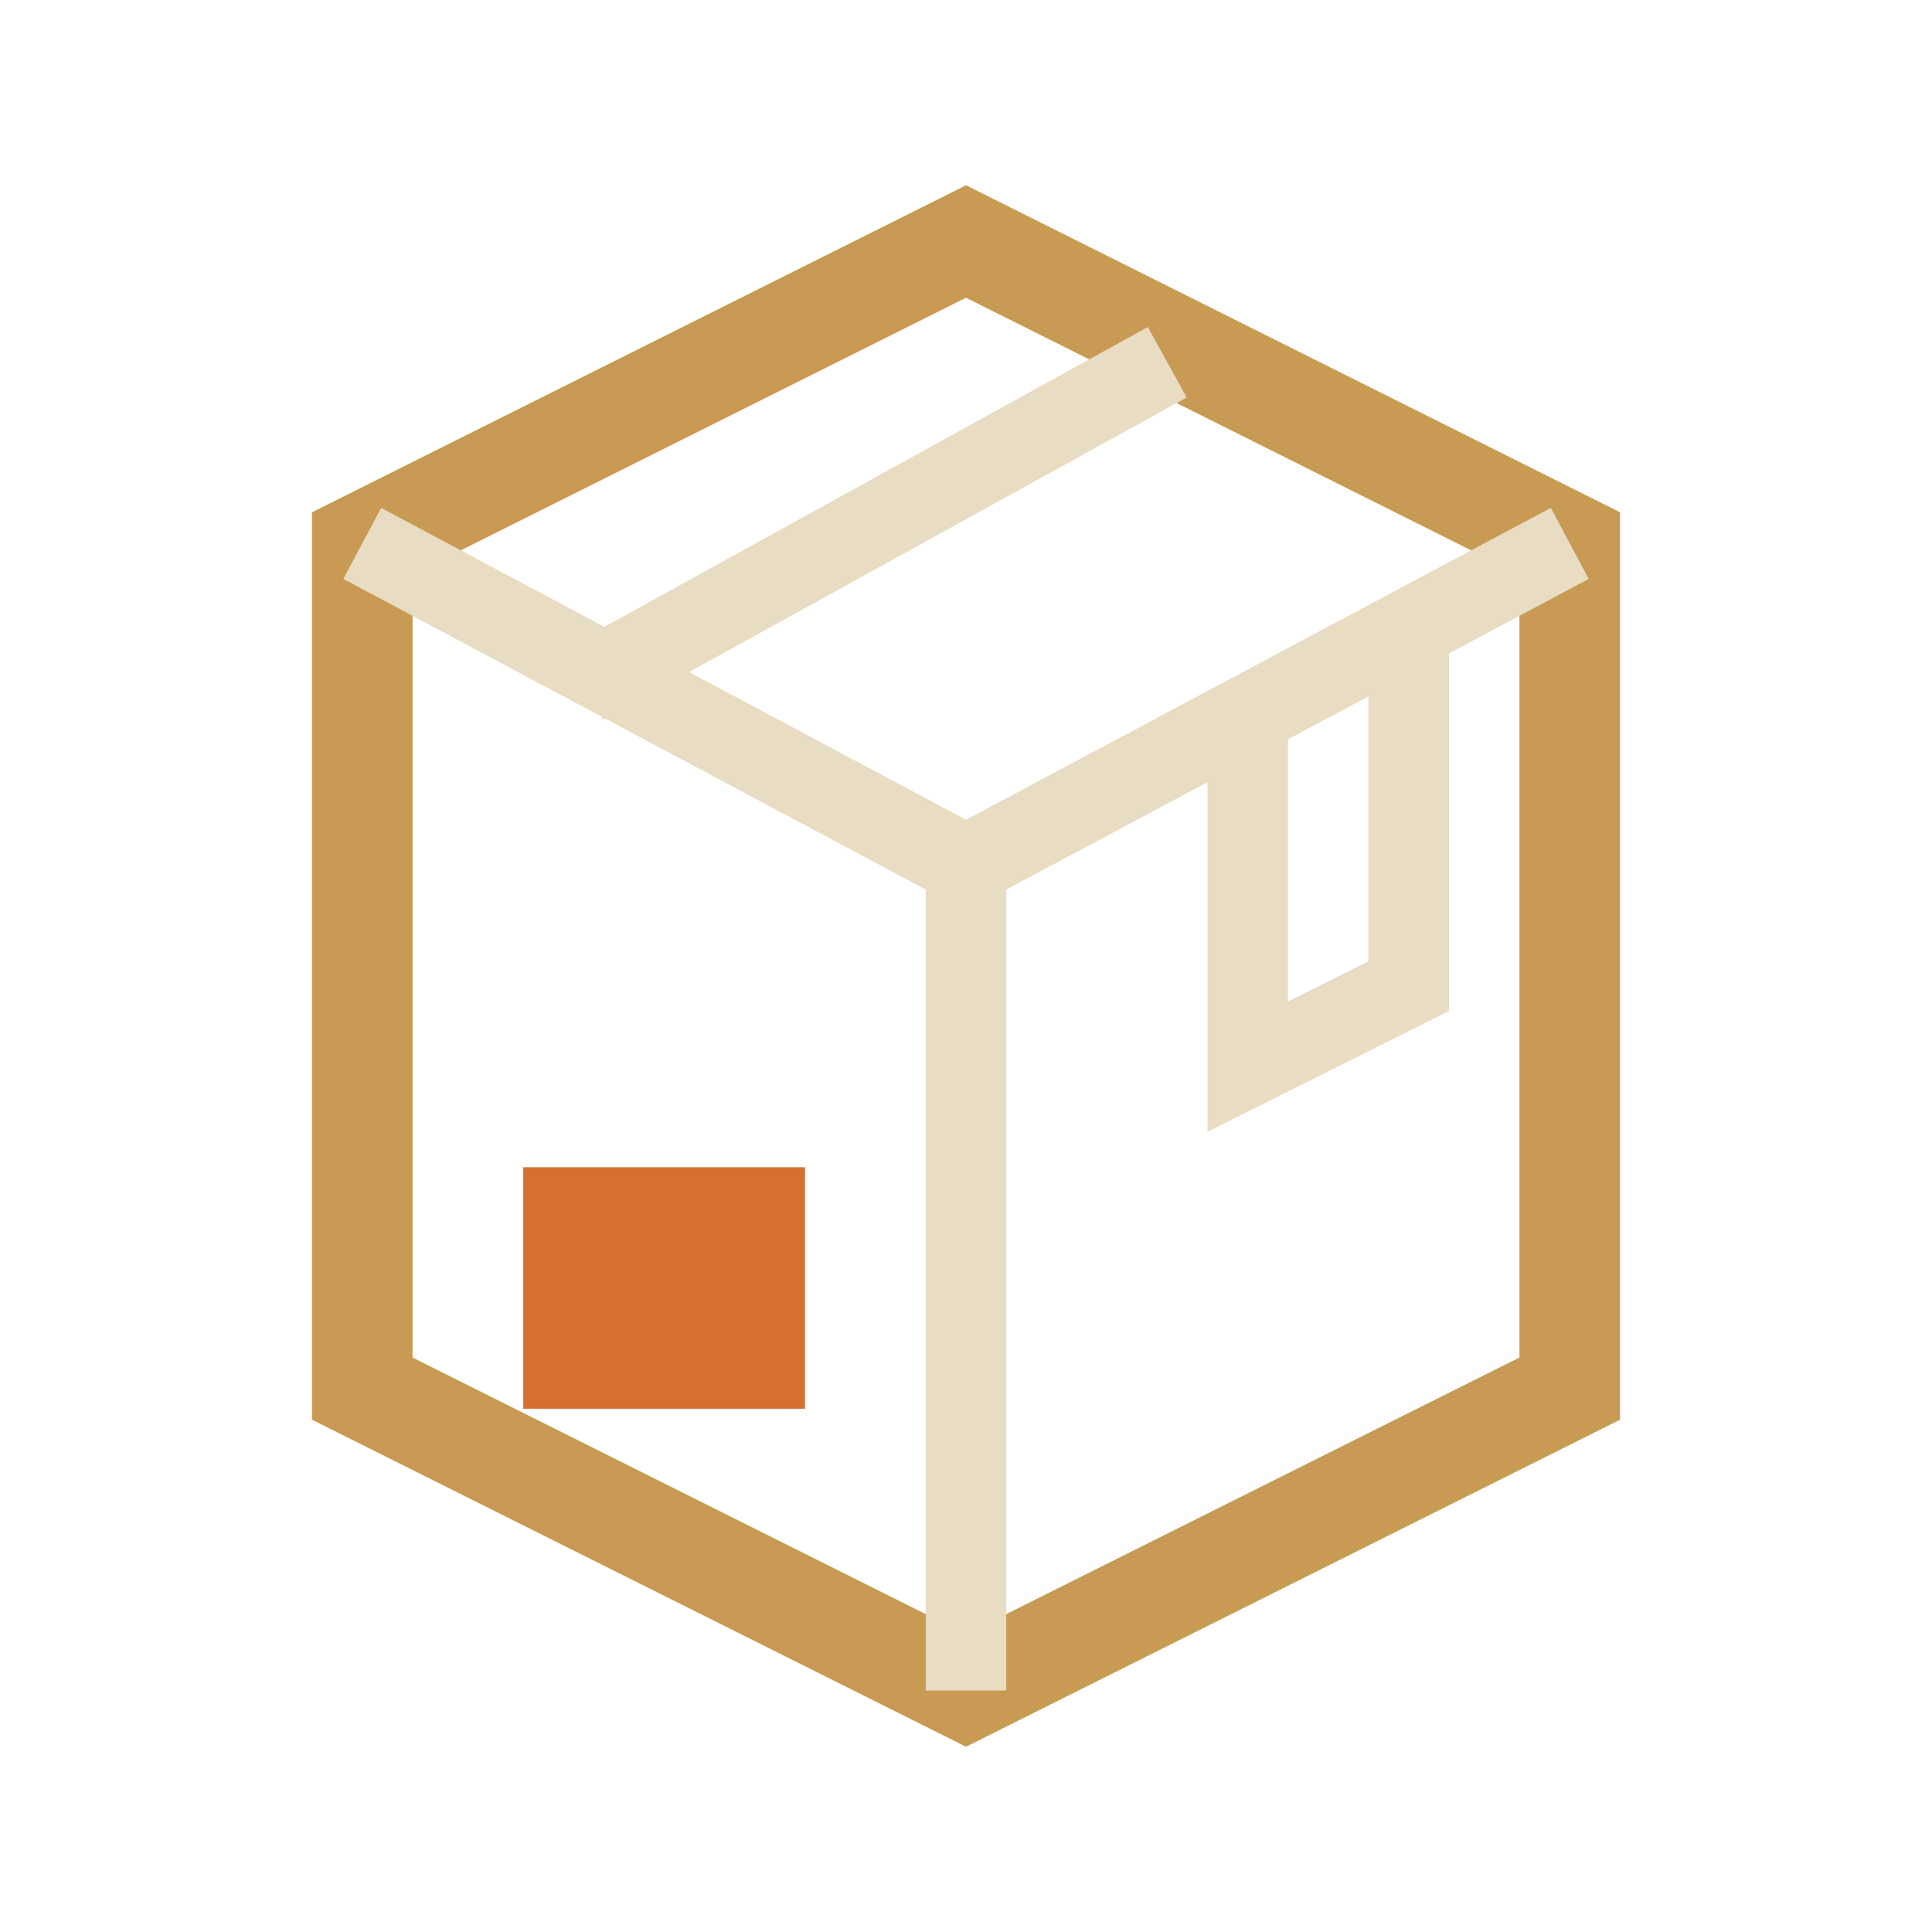
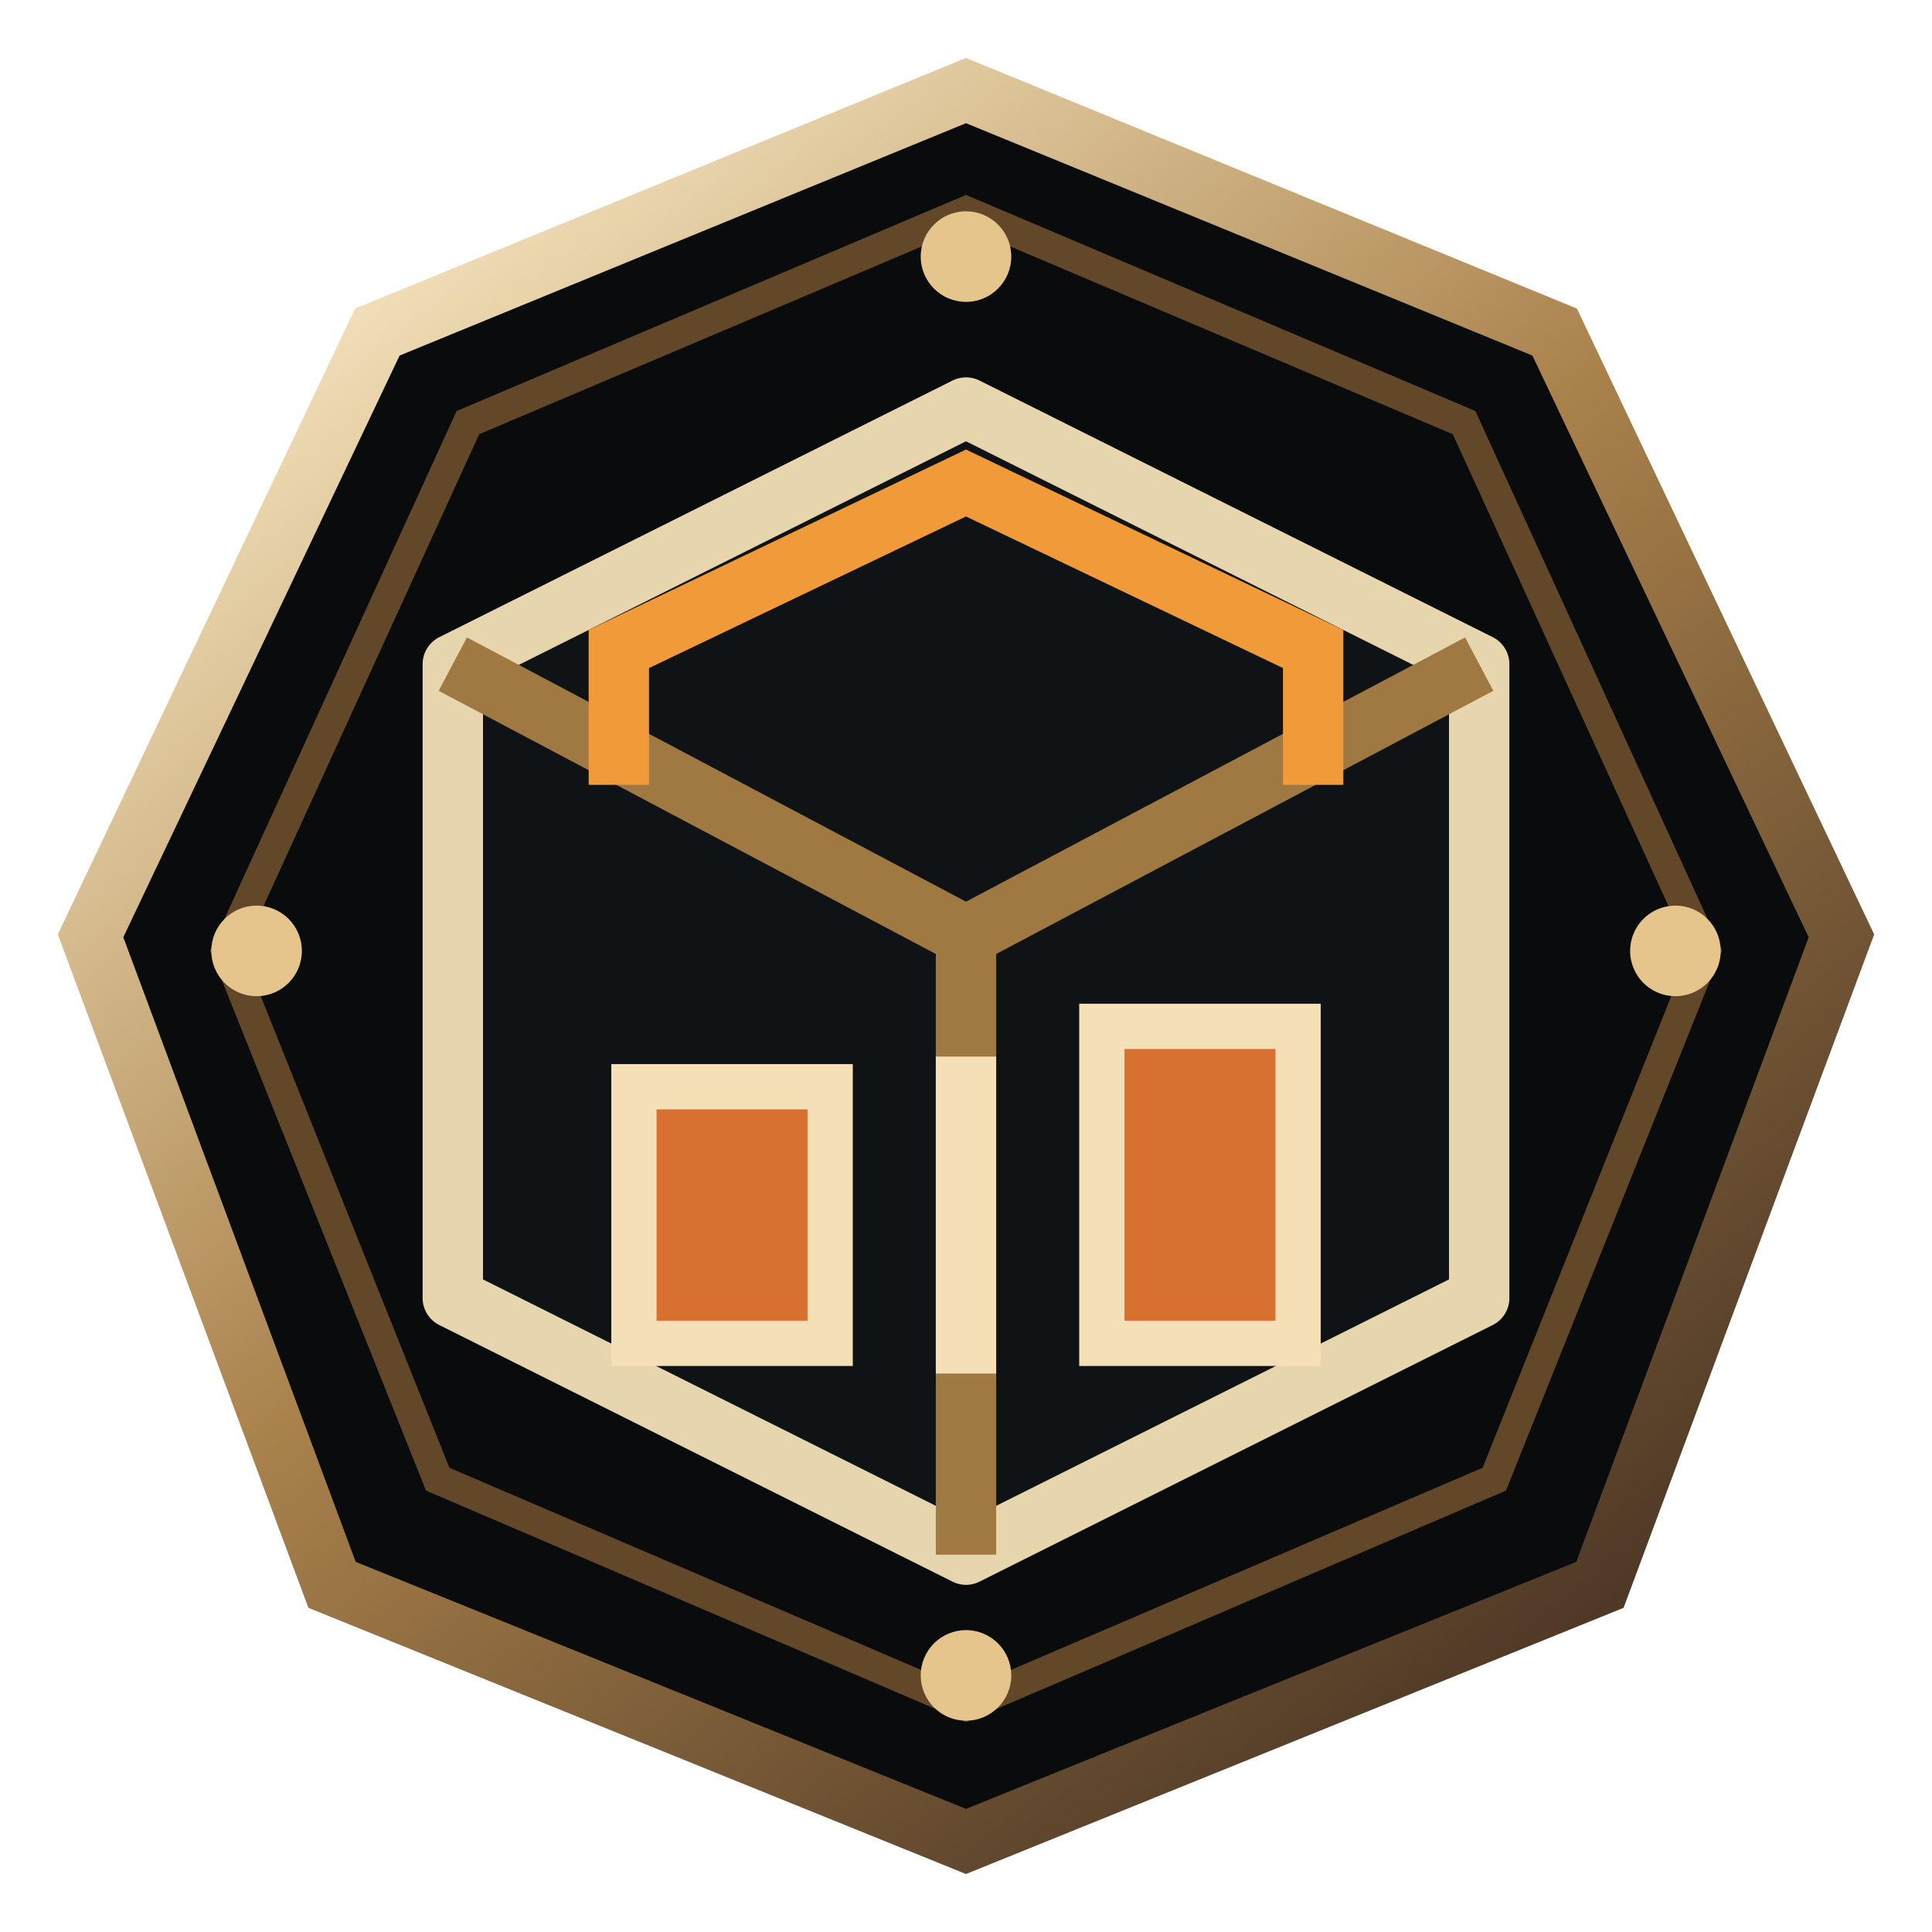
- <svg xmlns="http://www.w3.org/2000/svg" viewBox="0 0 96 96" fill="none">
-   <path d="M18 27 48 12l30 15v42L48 84 18 69V27Z" stroke="#c89a53" stroke-width="5" />
-   <path d="m18 27 30 16 30-16M48 43v41M29 34l29-16M62 36v17l8-4V32" stroke="#e8dcc2" stroke-width="4" />
-   <path d="M26 58h14v12H26z" fill="#d76f32" />
+ <svg xmlns="http://www.w3.org/2000/svg" viewBox="0 0 128 128" fill="none">
+   <defs>
+     <linearGradient id="metal" x1="27" y1="17" x2="104" y2="113" gradientUnits="userSpaceOnUse">
+       <stop stop-color="#f1dfb8" />
+       <stop offset=".45" stop-color="#a9814b" />
+       <stop offset="1" stop-color="#4a3524" />
+     </linearGradient>
+     <radialGradient id="ember" cx="0" cy="0" r="1" gradientTransform="translate(64 65) rotate(90) scale(39)">
+       <stop stop-color="#ffbd55" stop-opacity=".42" />
+       <stop offset="1" stop-color="#251106" stop-opacity="0" />
+     </radialGradient>
+   </defs>
+   <path d="m64 6 39 16 19 40-16 43-42 17-42-17L6 62l19-40L64 6Z" fill="#090b0c" stroke="url(#metal)" stroke-width="4" />
+   <path d="m64 14 33 14 16 35-14 35-35 15-35-15-14-35 16-35 33-14Z" fill="url(#ember)" stroke="#624829" stroke-width="2" />
+   <path d="M30 44 64 27l34 17v42L64 103 30 86V44Z" fill="#101315" stroke="#e7d5ae" stroke-width="4" stroke-linejoin="round" />
+   <path d="m30 44 34 18 34-18M64 62v41" stroke="#9f7842" stroke-width="4" />
+   <path d="M41 52v-9l23-11 23 11v9" stroke="#f19a3a" stroke-width="4" />
+   <path d="M42 72h13v17H42zM73 68h13v21H73z" fill="#d8702f" stroke="#f4dfb7" stroke-width="3" />
+   <path d="M64 70v21" stroke="#f4dfb7" stroke-width="4" />
+   <circle cx="64" cy="17" r="3" fill="#e5c58c" />
+   <circle cx="111" cy="63" r="3" fill="#e5c58c" />
+   <circle cx="64" cy="111" r="3" fill="#e5c58c" />
+   <circle cx="17" cy="63" r="3" fill="#e5c58c" />
</svg>
